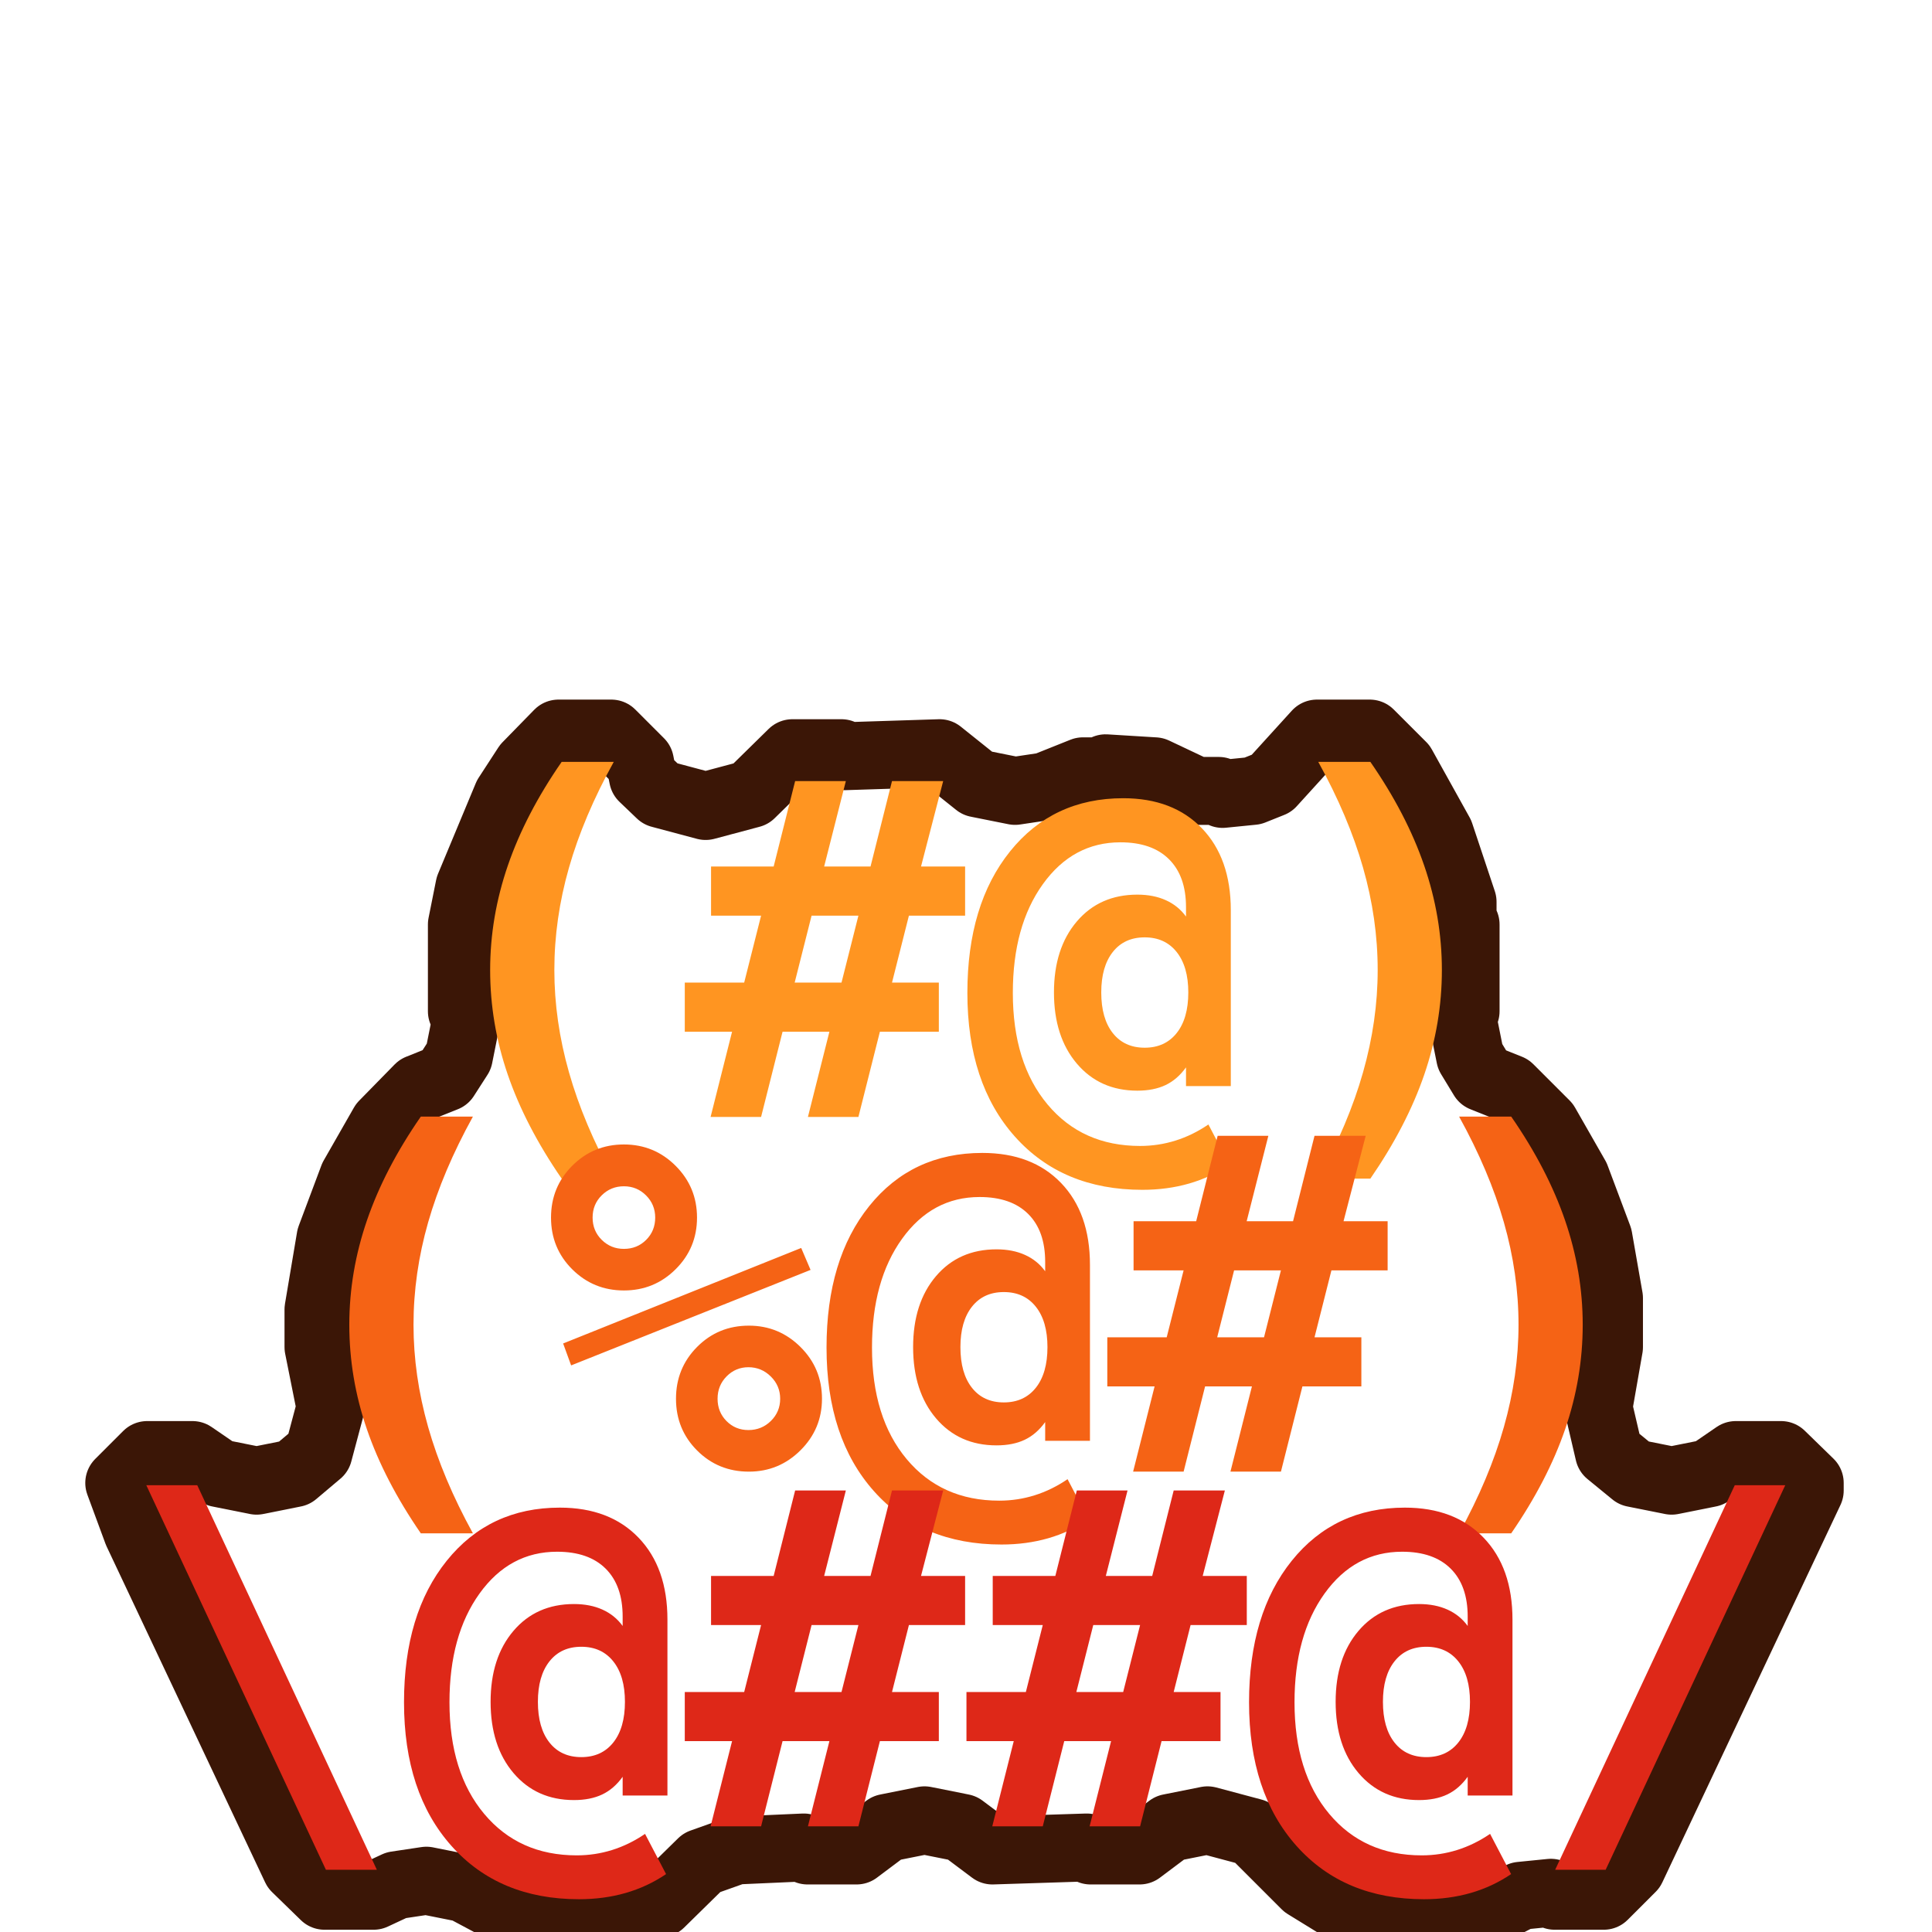
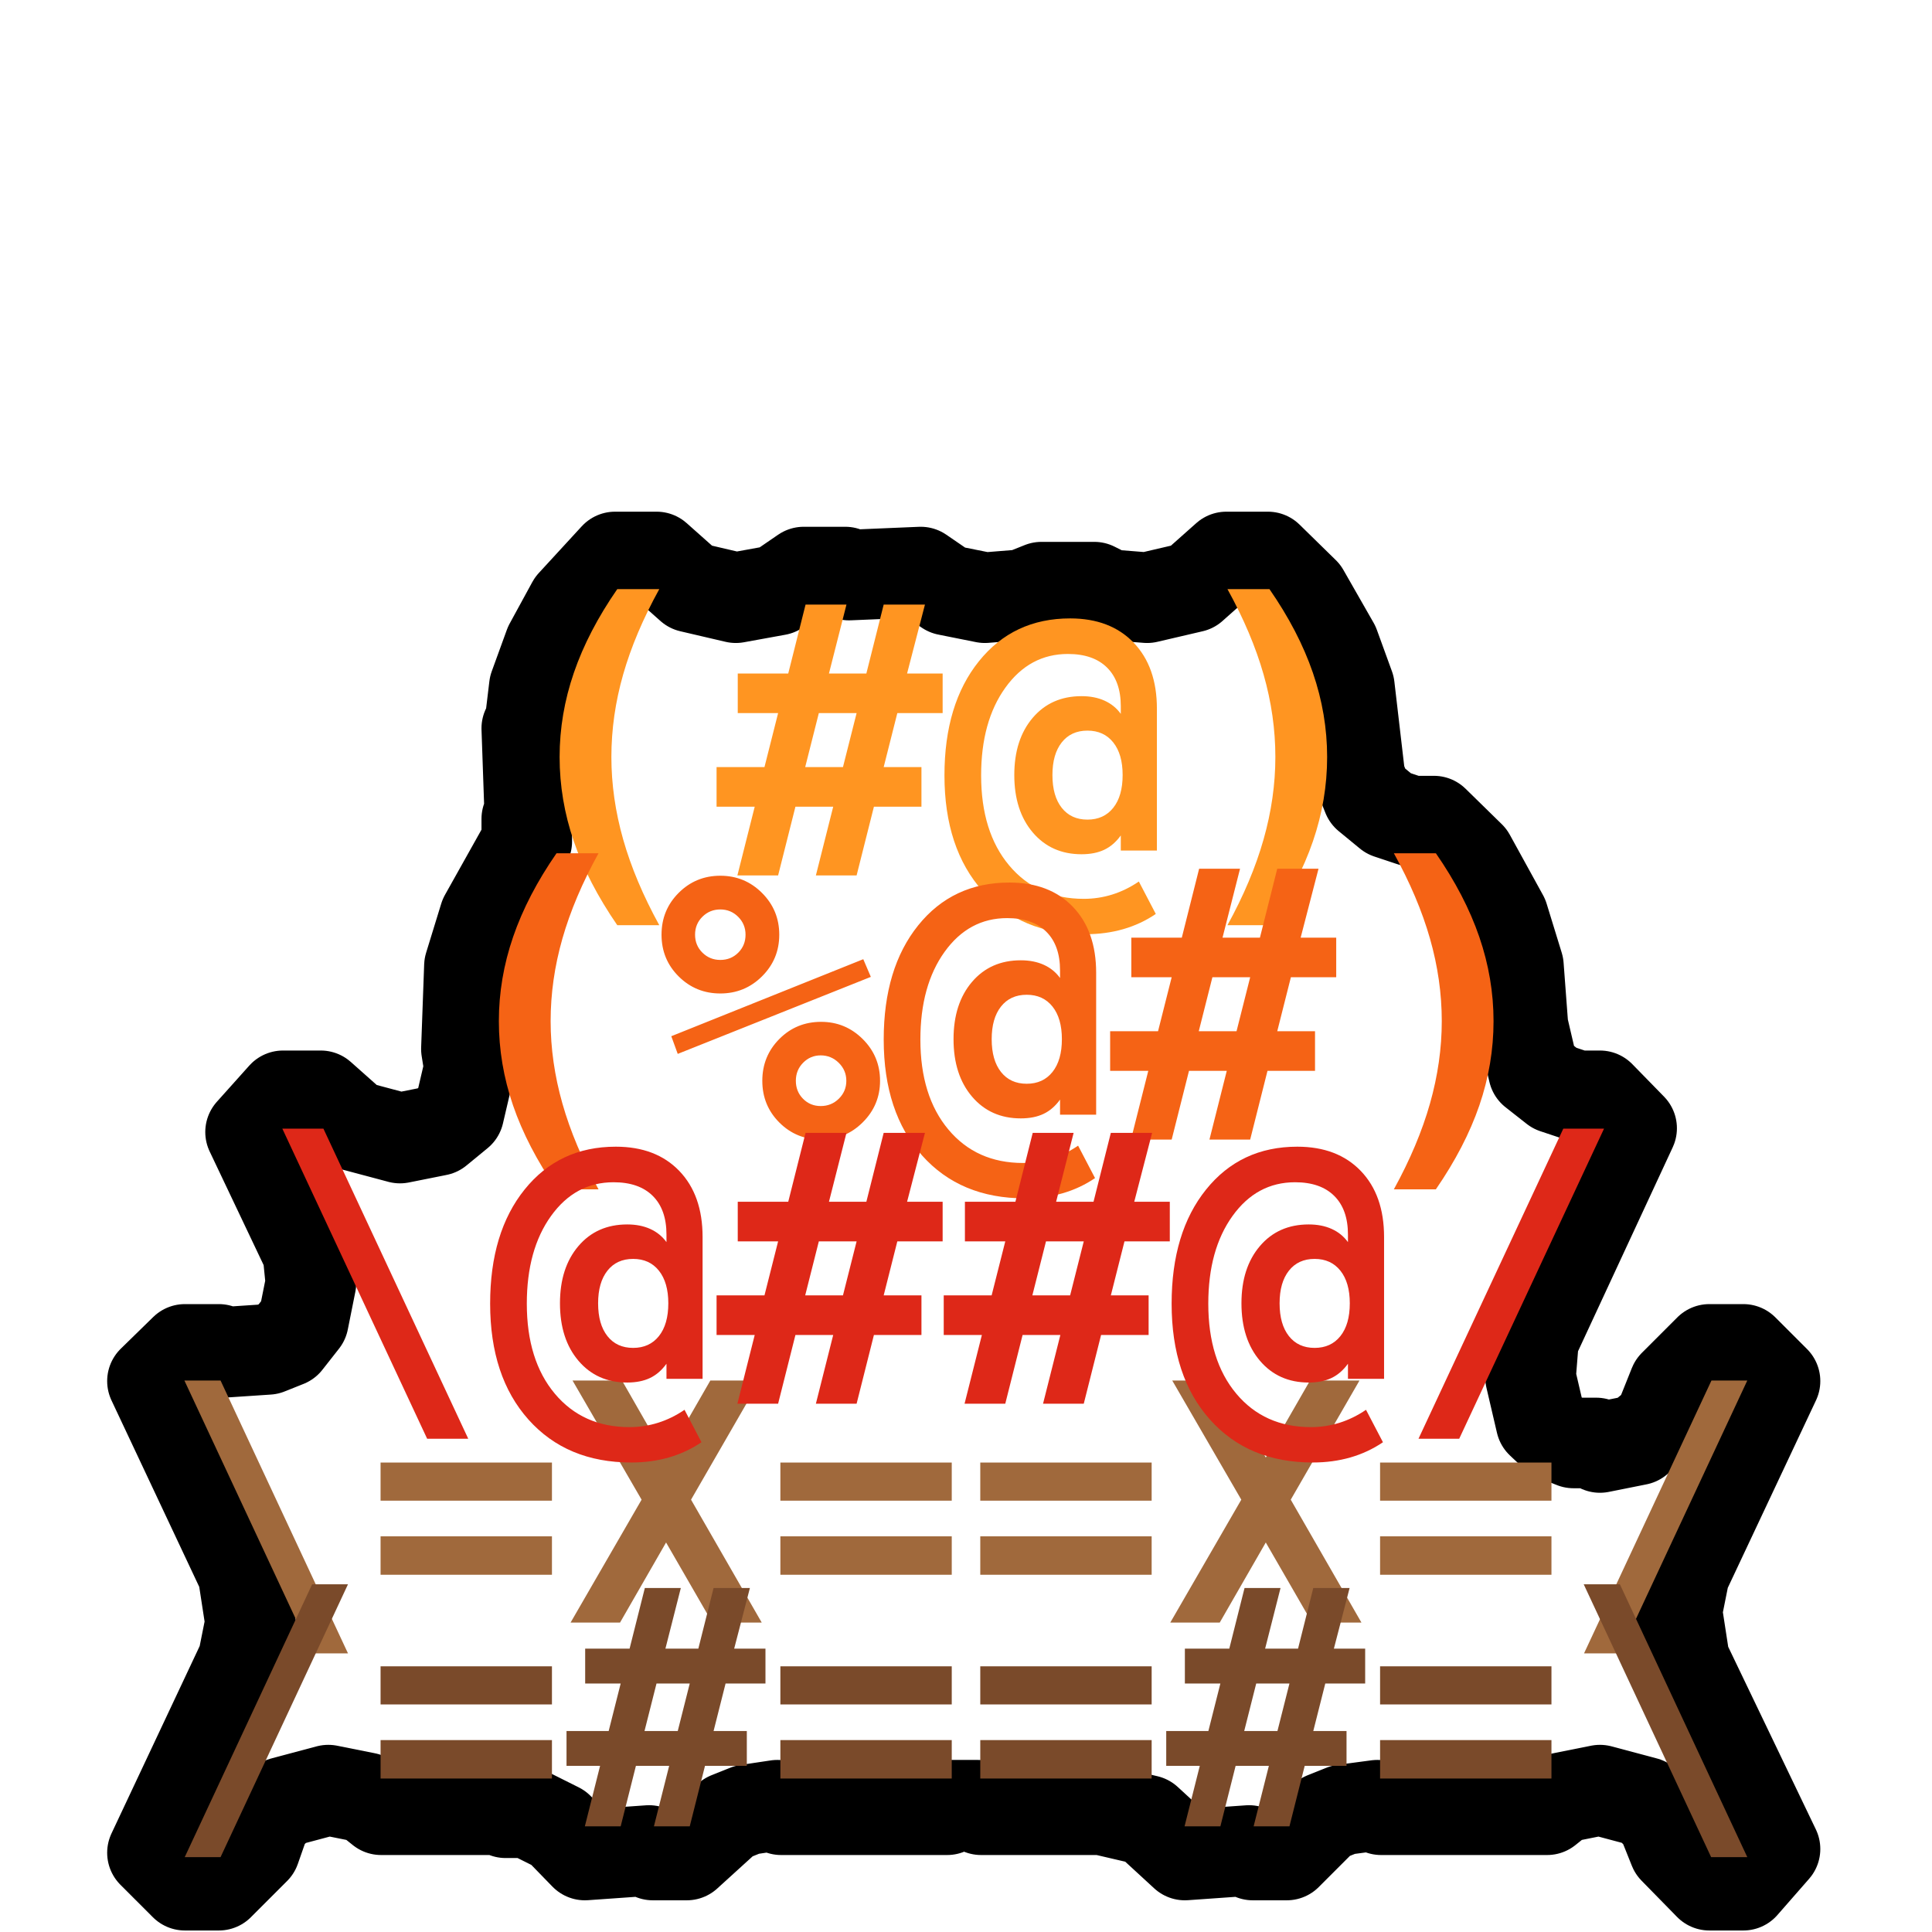
<svg xmlns="http://www.w3.org/2000/svg" viewBox="0 0 256 256" width="256" height="256">
-   <path d="M190.0 255.2 L183.0 254.8 L179.5 253.8 L173.0 249.8 L166.0 242.8 L160.0 241.2 L155.0 242.2 L151.0 245.2 L144.5 245.2 L144.0 244.8 L131.5 245.2 L127.5 242.2 L122.5 241.2 L117.5 242.2 L113.5 245.2 L107.0 245.2 L106.5 244.8 L97.5 245.2 L93.0 246.8 L87.5 252.2 L81.5 254.8 L78.5 254.8 L78.0 255.2 L69.0 254.2 L61.5 250.2 L56.5 249.2 L52.5 249.8 L49.5 251.2 L43.0 251.2 L39.2 247.5 L18.2 203.0 L15.8 196.5 L19.5 192.8 L25.5 192.8 L29.0 195.2 L34.0 196.2 L39.0 195.2 L42.2 192.5 L43.8 186.5 L42.2 178.5 L42.2 173.5 L43.8 164.0 L46.8 156.0 L50.8 149.0 L55.5 144.2 L59.0 142.8 L60.8 140.0 L61.8 135.0 L61.2 134.0 L61.2 122.5 L62.2 117.5 L67.2 105.5 L69.8 101.5 L74.0 97.2 L81.0 97.2 L84.8 101.0 L85.2 103.0 L87.5 105.2 L93.5 106.8 L99.5 105.2 L105.0 99.8 L111.5 99.8 L112.0 100.2 L124.5 99.8 L129.5 103.8 L134.5 104.8 L138.5 104.2 L143.5 102.2 L146.0 102.2 L146.5 101.8 L153.0 102.2 L158.5 104.8 L161.5 104.8 L162.0 105.2 L166.0 104.8 L168.5 103.8 L174.5 97.2 L181.5 97.2 L185.8 101.5 L190.8 110.5 L193.8 119.5 L193.8 122.0 L194.2 122.5 L194.2 134.0 L193.8 135.0 L194.8 140.0 L196.5 142.8 L200.0 144.2 L204.8 149.0 L208.8 156.0 L211.8 164.0 L213.2 172.0 L213.2 178.5 L211.8 186.5 L213.2 192.5 L216.5 195.2 L221.5 196.2 L226.5 195.2 L230.0 192.8 L236.0 192.8 L239.8 196.5 L239.8 197.5 L216.2 247.5 L212.5 251.2 L206.0 251.2 L205.5 250.8 L201.5 251.2 L196.5 253.8 L190.0 255.2 Z" fill="none" stroke="#3b1606" stroke-width="9" stroke-linejoin="round" />
-   <path d="M81.325 100.955Q77.329 108.19 75.391 114.972Q73.454 121.753 73.454 128.534Q73.454 135.255 75.391 142.082Q77.329 148.908 81.325 156.174H74.422Q69.609 149.181 67.278 142.384Q64.947 135.588 64.947 128.534Q64.947 121.511 67.293 114.684Q69.639 107.857 74.422 100.955ZM112.079 103.498 109.203 114.82H115.349L118.195 103.498H124.976L122.039 114.82H127.882V121.329H120.435L118.195 130.199H124.401V136.708H116.59L113.744 148.0H107.054L109.9 136.708H103.694L100.848 148.0H94.157L97.003 136.708H90.737V130.199H98.608L100.848 121.329H94.218V114.82H102.513L105.359 103.498ZM113.744 121.329H107.538L105.298 130.199H111.504ZM157.456 131.501Q157.456 128.08 155.912 126.143Q154.368 124.205 151.674 124.205Q148.979 124.205 147.451 126.143Q145.922 128.08 145.922 131.501Q145.922 134.952 147.451 136.89Q148.979 138.827 151.674 138.827Q154.368 138.827 155.912 136.89Q157.456 134.952 157.456 131.501ZM163.087 143.913H157.153V141.431Q156.003 143.035 154.444 143.777Q152.885 144.519 150.705 144.519Q145.74 144.519 142.698 140.946Q139.655 137.374 139.655 131.501Q139.655 125.658 142.683 122.101Q145.71 118.544 150.705 118.544Q152.854 118.544 154.489 119.286Q156.124 120.027 157.153 121.45V120.209Q157.153 116.092 154.898 113.852Q152.643 111.611 148.465 111.611Q142.168 111.611 138.187 117.151Q134.206 122.691 134.206 131.562Q134.206 140.855 138.808 146.35Q143.409 151.845 151.068 151.845Q153.49 151.845 155.761 151.133Q158.031 150.422 160.12 148.999L162.905 154.327Q160.453 155.992 157.562 156.825Q154.671 157.657 151.371 157.657Q140.775 157.657 134.479 150.604Q128.182 143.55 128.182 131.562Q128.182 119.846 133.843 112.807Q139.504 105.769 148.828 105.769Q155.428 105.769 159.257 109.75Q163.087 113.73 163.087 120.603ZM174.678 100.955H181.581Q186.364 107.857 188.71 114.684Q191.056 121.511 191.056 128.534Q191.056 135.588 188.725 142.384Q186.394 149.181 181.581 156.174H174.678Q178.675 148.908 180.612 142.082Q182.55 135.255 182.55 128.534Q182.55 121.753 180.612 114.972Q178.675 108.19 174.678 100.955Z" fill="#ff9521" />
-   <path d="M62.663 147.955Q58.667 155.19 56.729 161.972Q54.792 168.753 54.792 175.534Q54.792 182.255 56.729 189.082Q58.667 195.908 62.663 203.174H55.76Q50.947 196.181 48.616 189.384Q46.285 182.588 46.285 175.534Q46.285 168.511 48.631 161.684Q50.977 154.857 55.76 147.955ZM73.013 161.336Q73.013 157.279 75.828 154.464Q78.644 151.648 82.67 151.648Q86.697 151.648 89.527 154.479Q92.358 157.31 92.358 161.336Q92.358 165.362 89.527 168.178Q86.697 170.993 82.67 170.993Q78.644 170.993 75.828 168.193Q73.013 165.393 73.013 161.336ZM82.67 157.188Q80.945 157.188 79.734 158.384Q78.523 159.58 78.523 161.336Q78.523 163.092 79.734 164.288Q80.945 165.483 82.67 165.483Q84.426 165.483 85.622 164.288Q86.818 163.092 86.818 161.336Q86.818 159.61 85.607 158.399Q84.396 157.188 82.67 157.188ZM74.618 178.017 106.162 165.362 107.404 168.269 75.677 180.923ZM89.573 185.343Q89.573 181.286 92.373 178.471Q95.173 175.655 99.23 175.655Q103.226 175.655 106.072 178.486Q108.917 181.316 108.917 185.343Q108.917 189.339 106.072 192.169Q103.226 195.0 99.23 195.0Q95.173 195.0 92.373 192.2Q89.573 189.399 89.573 185.343ZM99.169 181.165Q97.474 181.165 96.278 182.376Q95.082 183.587 95.082 185.343Q95.082 187.099 96.263 188.294Q97.444 189.49 99.169 189.49Q100.925 189.49 102.151 188.279Q103.377 187.068 103.377 185.343Q103.377 183.617 102.136 182.391Q100.895 181.165 99.169 181.165ZM138.794 178.501Q138.794 175.08 137.25 173.143Q135.706 171.205 133.012 171.205Q130.317 171.205 128.789 173.143Q127.26 175.08 127.26 178.501Q127.26 181.952 128.789 183.89Q130.317 185.827 133.012 185.827Q135.706 185.827 137.25 183.89Q138.794 181.952 138.794 178.501ZM144.425 190.913H138.491V188.431Q137.341 190.035 135.782 190.777Q134.223 191.519 132.043 191.519Q127.078 191.519 124.036 187.946Q120.993 184.374 120.993 178.501Q120.993 172.658 124.021 169.101Q127.048 165.544 132.043 165.544Q134.192 165.544 135.827 166.286Q137.462 167.027 138.491 168.45V167.209Q138.491 163.092 136.236 160.852Q133.981 158.611 129.803 158.611Q123.506 158.611 119.525 164.151Q115.544 169.691 115.544 178.562Q115.544 187.855 120.146 193.35Q124.747 198.845 132.406 198.845Q134.828 198.845 137.099 198.133Q139.369 197.422 141.458 195.999L144.243 201.327Q141.791 202.992 138.9 203.825Q136.009 204.657 132.709 204.657Q122.113 204.657 115.817 197.604Q109.52 190.55 109.52 178.562Q109.52 166.846 115.181 159.807Q120.842 152.769 130.166 152.769Q136.766 152.769 140.595 156.75Q144.425 160.73 144.425 167.603ZM168.065 150.498 165.189 161.82H171.335L174.181 150.498H180.962L178.025 161.82H183.868V168.329H176.421L174.181 177.199H180.387V183.708H172.576L169.73 195.0H163.04L165.886 183.708H159.68L156.834 195.0H150.143L152.989 183.708H146.723V177.199H154.594L156.834 168.329H150.204V161.82H158.499L161.345 150.498ZM169.73 168.329H163.524L161.284 177.199H167.49ZM193.34 147.955H200.243Q205.026 154.857 207.372 161.684Q209.718 168.511 209.718 175.534Q209.718 182.588 207.387 189.384Q205.056 196.181 200.243 203.174H193.34Q197.337 195.908 199.274 189.082Q201.212 182.255 201.212 175.534Q201.212 168.753 199.274 161.972Q197.337 155.19 193.34 147.955Z" fill="#f56315" />
-   <path d="M26.139 196.802 49.934 247.752H43.183L19.388 196.802ZM82.808 225.501Q82.808 222.08 81.264 220.143Q79.72 218.205 77.026 218.205Q74.331 218.205 72.803 220.143Q71.274 222.08 71.274 225.501Q71.274 228.952 72.803 230.89Q74.331 232.827 77.026 232.827Q79.72 232.827 81.264 230.89Q82.808 228.952 82.808 225.501ZM88.439 237.913H82.505V235.431Q81.355 237.035 79.796 237.777Q78.237 238.519 76.057 238.519Q71.092 238.519 68.05 234.946Q65.007 231.374 65.007 225.501Q65.007 219.658 68.035 216.101Q71.062 212.544 76.057 212.544Q78.206 212.544 79.841 213.286Q81.476 214.027 82.505 215.45V214.209Q82.505 210.092 80.25 207.852Q77.995 205.611 73.817 205.611Q67.52 205.611 63.539 211.151Q59.558 216.691 59.558 225.562Q59.558 234.855 64.16 240.35Q68.761 245.845 76.42 245.845Q78.842 245.845 81.113 245.133Q83.383 244.422 85.472 242.999L88.257 248.327Q85.805 249.992 82.914 250.825Q80.023 251.657 76.723 251.657Q66.127 251.657 59.831 244.604Q53.534 237.55 53.534 225.562Q53.534 213.846 59.195 206.807Q64.856 199.769 74.18 199.769Q80.78 199.769 84.609 203.75Q88.439 207.73 88.439 214.603ZM112.079 197.498 109.203 208.82H115.349L118.195 197.498H124.976L122.039 208.82H127.882V215.329H120.435L118.195 224.199H124.401V230.708H116.59L113.744 242.0H107.054L109.9 230.708H103.694L100.848 242.0H94.157L97.003 230.708H90.737V224.199H98.608L100.848 215.329H94.218V208.82H102.513L105.359 197.498ZM113.744 215.329H107.538L105.298 224.199H111.504ZM149.403 197.498 146.527 208.82H152.673L155.519 197.498H162.3L159.363 208.82H165.206V215.329H157.759L155.519 224.199H161.725V230.708H153.914L151.068 242.0H144.378L147.224 230.708H141.018L138.172 242.0H131.481L134.327 230.708H128.061V224.199H135.932L138.172 215.329H131.542V208.82H139.837L142.683 197.498ZM151.068 215.329H144.862L142.622 224.199H148.828ZM194.78 225.501Q194.78 222.08 193.236 220.143Q191.692 218.205 188.998 218.205Q186.303 218.205 184.775 220.143Q183.246 222.08 183.246 225.501Q183.246 228.952 184.775 230.89Q186.303 232.827 188.998 232.827Q191.692 232.827 193.236 230.89Q194.78 228.952 194.78 225.501ZM200.411 237.913H194.477V235.431Q193.327 237.035 191.768 237.777Q190.209 238.519 188.029 238.519Q183.064 238.519 180.022 234.946Q176.979 231.374 176.979 225.501Q176.979 219.658 180.007 216.101Q183.034 212.544 188.029 212.544Q190.178 212.544 191.813 213.286Q193.448 214.027 194.477 215.45V214.209Q194.477 210.092 192.222 207.852Q189.967 205.611 185.789 205.611Q179.492 205.611 175.511 211.151Q171.53 216.691 171.53 225.562Q171.53 234.855 176.132 240.35Q180.733 245.845 188.392 245.845Q190.814 245.845 193.085 245.133Q195.355 244.422 197.444 242.999L200.229 248.327Q197.777 249.992 194.886 250.825Q191.995 251.657 188.695 251.657Q178.099 251.657 171.803 244.604Q165.506 237.55 165.506 225.562Q165.506 213.846 171.167 206.807Q176.828 199.769 186.152 199.769Q192.752 199.769 196.581 203.75Q200.411 207.73 200.411 214.603ZM229.864 196.802H236.554L212.759 247.752H206.069Z" fill="#de2818" />
+   <path d="M231.0 249.8 L226.5 249.8 L221.8 245.0 L220.2 241.0 L218.0 238.8 L212.0 237.2 L207.0 238.2 L205.0 239.8 L183.0 239.8 L182.5 239.2 L178.0 239.8 L175.5 240.8 L170.5 245.8 L166.0 245.8 L165.5 245.2 L157.0 245.8 L152.0 241.2 L146.0 239.8 L130.0 239.8 L129.5 239.2 L126.0 239.2 L125.5 239.8 L103.5 239.8 L103.0 239.2 L99.0 239.8 L96.5 240.8 L91.0 245.8 L86.5 245.8 L86.0 245.2 L77.5 245.8 L74.0 242.2 L70.0 240.2 L67.0 240.2 L66.5 239.8 L50.5 239.8 L48.5 238.2 L43.5 237.2 L37.5 238.8 L35.2 241.0 L33.8 245.0 L29.0 249.8 L24.5 249.8 L20.2 245.5 L32.2 220.0 L33.2 215.0 L32.2 208.5 L20.2 183.0 L24.5 178.8 L29.0 178.8 L29.5 179.2 L35.5 178.8 L38.0 177.8 L40.2 175.0 L41.2 170.0 L40.8 166.0 L33.2 150.0 L37.5 145.2 L42.5 145.2 L47.0 149.2 L53.0 150.8 L58.0 149.8 L60.8 147.5 L62.2 141.5 L61.8 139.0 L62.2 128.0 L64.2 121.5 L69.8 111.5 L69.8 108.5 L70.2 108.0 L69.8 96.5 L70.2 96.0 L70.8 91.0 L72.8 85.5 L75.8 80.0 L81.5 73.8 L87.0 73.8 L91.5 77.8 L97.5 79.2 L103.0 78.2 L106.5 75.8 L112.0 75.8 L112.5 76.2 L122.0 75.8 L125.5 78.2 L130.5 79.2 L135.5 78.8 L138.0 77.8 L145.0 77.8 L147.0 78.8 L152.0 79.2 L158.0 77.8 L162.5 73.8 L168.0 73.8 L172.8 78.5 L176.8 85.5 L178.8 91.0 L180.2 103.0 L181.2 105.5 L184.0 107.8 L187.0 108.8 L190.0 108.8 L194.8 113.5 L199.2 121.5 L201.2 128.0 L201.8 136.0 L203.2 142.0 L206.0 144.2 L209.0 145.2 L212.0 145.2 L216.2 149.5 L203.2 177.5 L202.8 182.5 L204.2 188.5 L206.0 190.2 L208.5 191.2 L211.5 191.2 L212.0 191.8 L217.0 190.8 L219.8 188.5 L221.8 183.5 L226.5 178.8 L231.0 178.8 L235.2 183.0 L223.2 208.5 L222.2 213.5 L223.2 220.0 L235.2 245.0 L231.0 249.8 Z" fill="none" stroke="#000000" stroke-width="12" stroke-linejoin="round" />
+   <path d="M29.224 182.924 46.111 219.082H41.319L24.433 182.924ZM50.427 203.57H73.136V208.662H50.427ZM50.427 193.795H73.136V198.844H50.427ZM100.934 215.0H94.381L88.258 204.387L82.157 215.0H75.604L85.014 198.715L75.862 182.924H82.415L88.258 193.129L94.124 182.924H100.676L91.567 198.715ZM103.403 203.57H126.112V208.662H103.403ZM103.403 193.795H126.112V198.844H103.403ZM129.891 203.57H152.6V208.662H129.891ZM129.891 193.795H152.6V198.844H129.891ZM180.398 215.0H173.845L167.722 204.387L161.621 215.0H155.068L164.478 198.715L155.326 182.924H161.879L167.722 193.129L173.588 182.924H180.14L171.031 198.715ZM182.867 203.57H205.576V208.662H182.867ZM182.867 193.795H205.576V198.844H182.867ZM226.778 182.924H231.526L214.64 219.082H209.892Z" fill="#a0693c" />
+   <path d="M41.362 209.924H46.111L29.224 246.082H24.476ZM50.427 230.57H73.136V235.662H50.427ZM50.427 220.795H73.136V225.844H50.427ZM90.213 210.418 88.172 218.453H92.534L94.553 210.418H99.366L97.282 218.453H101.428V223.072H96.143L94.553 229.367H98.958V233.986H93.415L91.395 242.0H86.647L88.667 233.986H84.262L82.243 242.0H77.495L79.514 233.986H75.067V229.367H80.653L82.243 223.072H77.538V218.453H83.424L85.444 210.418ZM91.395 223.072H86.991L85.401 229.367H89.805ZM103.403 230.57H126.112V235.662H103.403ZM103.403 220.795H126.112V225.844H103.403ZM129.891 230.57H152.6V235.662H129.891ZM129.891 220.795H152.6V225.844H129.891ZM169.677 210.418 167.636 218.453H171.998L174.017 210.418H178.83L176.746 218.453H180.892V223.072H175.607L174.017 229.367H178.422V233.986H172.879L170.859 242.0H166.111L168.131 233.986H163.726L161.707 242.0H156.959L158.978 233.986H154.531V229.367H160.117L161.707 223.072H157.002V218.453H162.888L164.908 210.418ZM170.859 223.072H166.455L164.865 229.367H169.269ZM182.867 230.57H205.576V235.662H182.867ZM182.867 220.795H205.576V225.844H182.867ZM214.64 209.924 231.526 246.082H226.735L209.849 209.924Z" fill="#7a4a2a" />
+   <path d="M87.359 78.061Q84.136 83.896 82.573 89.364Q81.011 94.833 81.011 100.302Q81.011 105.722 82.573 111.227Q84.136 116.732 87.359 122.592H81.792Q77.91 116.952 76.03 111.471Q74.151 105.99 74.151 100.302Q74.151 94.638 76.043 89.132Q77.935 83.627 81.792 78.061ZM112.161 80.111 109.841 89.242H114.797L117.092 80.111H122.561L120.193 89.242H124.905V94.491H118.899L117.092 101.645H122.097V106.894H115.798L113.504 116.0H108.108L110.403 106.894H105.398L103.103 116.0H97.708L100.003 106.894H94.949V101.645H101.296L103.103 94.491H97.756V89.242H104.446L106.741 80.111ZM113.504 94.491H108.499L106.692 101.645H111.697ZM148.755 102.694Q148.755 99.936 147.51 98.373Q146.265 96.811 144.092 96.811Q141.919 96.811 140.686 98.373Q139.453 99.936 139.453 102.694Q139.453 105.478 140.686 107.04Q141.919 108.603 144.092 108.603Q146.265 108.603 147.51 107.04Q148.755 105.478 148.755 102.694ZM153.296 112.704H148.511V110.702Q147.583 111.996 146.326 112.594Q145.068 113.192 143.311 113.192Q139.307 113.192 136.853 110.312Q134.399 107.431 134.399 102.694Q134.399 97.982 136.841 95.114Q139.282 92.245 143.311 92.245Q145.044 92.245 146.362 92.843Q147.681 93.441 148.511 94.589V93.588Q148.511 90.268 146.692 88.461Q144.873 86.654 141.504 86.654Q136.426 86.654 133.215 91.122Q130.005 95.59 130.005 102.743Q130.005 110.238 133.716 114.669Q137.427 119.101 143.604 119.101Q145.557 119.101 147.388 118.527Q149.219 117.953 150.903 116.806L153.149 121.103Q151.172 122.445 148.84 123.117Q146.509 123.788 143.848 123.788Q135.303 123.788 130.225 118.1Q125.146 112.411 125.146 102.743Q125.146 93.295 129.712 87.619Q134.277 81.942 141.797 81.942Q147.119 81.942 150.208 85.153Q153.296 88.363 153.296 93.905ZM162.644 78.061H168.21Q172.068 83.627 173.96 89.132Q175.852 94.638 175.852 100.302Q175.852 105.99 173.972 111.471Q172.092 116.952 168.21 122.592H162.644Q165.867 116.732 167.429 111.227Q168.992 105.722 168.992 100.302Q168.992 94.833 167.429 89.364Q165.867 83.896 162.644 78.061Z" fill="#ff9521" />
+   <path d="M79.309 113.061Q76.086 118.896 74.523 124.364Q72.961 129.833 72.961 135.302Q72.961 140.722 74.523 146.227Q76.086 151.732 79.309 157.592H73.742Q69.86 151.952 67.98 146.471Q66.101 140.99 66.101 135.302Q66.101 129.638 67.993 124.132Q69.885 118.627 73.742 113.061ZM87.656 123.852Q87.656 120.58 89.926 118.31Q92.197 116.039 95.444 116.039Q98.691 116.039 100.974 118.322Q103.256 120.604 103.256 123.852Q103.256 127.099 100.974 129.369Q98.691 131.64 95.444 131.64Q92.197 131.64 89.926 129.381Q87.656 127.123 87.656 123.852ZM95.444 120.507Q94.052 120.507 93.076 121.471Q92.099 122.436 92.099 123.852Q92.099 125.268 93.076 126.232Q94.052 127.196 95.444 127.196Q96.86 127.196 97.824 126.232Q98.788 125.268 98.788 123.852Q98.788 122.46 97.812 121.483Q96.835 120.507 95.444 120.507ZM88.95 137.304 114.389 127.099 115.39 129.442 89.804 139.647ZM101.01 143.212Q101.01 139.94 103.268 137.67Q105.527 135.399 108.798 135.399Q112.021 135.399 114.316 137.682Q116.611 139.965 116.611 143.212Q116.611 146.435 114.316 148.717Q112.021 151.0 108.798 151.0Q105.527 151.0 103.268 148.742Q101.01 146.483 101.01 143.212ZM108.749 139.843Q107.382 139.843 106.418 140.819Q105.454 141.796 105.454 143.212Q105.454 144.628 106.406 145.592Q107.358 146.557 108.749 146.557Q110.165 146.557 111.154 145.58Q112.143 144.604 112.143 143.212Q112.143 141.82 111.142 140.832Q110.141 139.843 108.749 139.843ZM140.705 137.694Q140.705 134.936 139.46 133.373Q138.215 131.811 136.042 131.811Q133.869 131.811 132.636 133.373Q131.403 134.936 131.403 137.694Q131.403 140.478 132.636 142.04Q133.869 143.603 136.042 143.603Q138.215 143.603 139.46 142.04Q140.705 140.478 140.705 137.694ZM145.246 147.704H140.461V145.702Q139.533 146.996 138.276 147.594Q137.018 148.192 135.261 148.192Q131.257 148.192 128.803 145.312Q126.349 142.431 126.349 137.694Q126.349 132.982 128.791 130.114Q131.232 127.245 135.261 127.245Q136.994 127.245 138.312 127.843Q139.631 128.441 140.461 129.589V128.588Q140.461 125.268 138.642 123.461Q136.823 121.654 133.454 121.654Q128.376 121.654 125.165 126.122Q121.955 130.59 121.955 137.743Q121.955 145.238 125.666 149.669Q129.377 154.101 135.554 154.101Q137.507 154.101 139.338 153.527Q141.169 152.953 142.853 151.806L145.099 156.103Q143.122 157.445 140.79 158.117Q138.459 158.788 135.798 158.788Q127.253 158.788 122.175 153.1Q117.096 147.411 117.096 137.743Q117.096 128.295 121.662 122.619Q126.227 116.942 133.747 116.942Q139.069 116.942 142.158 120.153Q145.246 123.363 145.246 128.905ZM164.311 115.111 161.991 124.242H166.947L169.242 115.111H174.711L172.343 124.242H177.055V129.491H171.049L169.242 136.645H174.247V141.894H167.948L165.654 151.0H160.258L162.553 141.894H157.548L155.253 151.0H149.858L152.153 141.894H147.099V136.645H153.446L155.253 129.491H149.906V124.242H156.596L158.891 115.111ZM165.654 129.491H160.649L158.842 136.645H163.847ZM184.694 113.061H190.26Q194.118 118.627 196.01 124.132Q197.902 129.638 197.902 135.302Q197.902 140.99 196.022 146.471Q194.142 151.952 190.26 157.592H184.694Q187.917 151.732 189.479 146.227Q191.042 140.722 191.042 135.302Q191.042 129.833 189.479 124.364Q187.917 118.896 184.694 113.061Z" fill="#f56315" />
+   <path d="M42.854 149.55 62.044 190.639H56.599L37.41 149.55ZM88.555 172.694Q88.555 169.936 87.31 168.373Q86.065 166.811 83.892 166.811Q81.719 166.811 80.486 168.373Q79.253 169.936 79.253 172.694Q79.253 175.478 80.486 177.04Q81.719 178.603 83.892 178.603Q86.065 178.603 87.31 177.04Q88.555 175.478 88.555 172.694ZM93.096 182.704H88.311V180.702Q87.383 181.996 86.126 182.594Q84.868 183.192 83.111 183.192Q79.107 183.192 76.653 180.312Q74.199 177.431 74.199 172.694Q74.199 167.982 76.641 165.114Q79.082 162.245 83.111 162.245Q84.844 162.245 86.162 162.843Q87.481 163.441 88.311 164.589V163.588Q88.311 160.268 86.492 158.461Q84.673 156.654 81.304 156.654Q76.226 156.654 73.015 161.122Q69.805 165.59 69.805 172.743Q69.805 180.238 73.516 184.669Q77.227 189.101 83.404 189.101Q85.357 189.101 87.188 188.527Q89.019 187.953 90.703 186.806L92.949 191.103Q90.972 192.445 88.64 193.117Q86.309 193.788 83.648 193.788Q75.103 193.788 70.025 188.1Q64.946 182.411 64.946 172.743Q64.946 163.295 69.512 157.619Q74.077 151.942 81.597 151.942Q86.919 151.942 90.008 155.153Q93.096 158.363 93.096 163.905ZM112.161 150.111 109.841 159.242H114.797L117.092 150.111H122.561L120.193 159.242H124.905V164.491H118.899L117.092 171.645H122.097V176.894H115.798L113.504 186.0H108.108L110.403 176.894H105.398L103.103 186.0H97.708L100.003 176.894H94.949V171.645H101.296L103.103 164.491H97.756V159.242H104.446L106.741 150.111ZM113.504 164.491H108.499L106.692 171.645H111.697ZM142.261 150.111 139.941 159.242H144.897L147.192 150.111H152.661L150.293 159.242H155.005V164.491H148.999L147.192 171.645H152.197V176.894H145.898L143.604 186.0H138.208L140.503 176.894H135.498L133.203 186.0H127.808L130.103 176.894H125.049V171.645H131.396L133.203 164.491H127.856V159.242H134.546L136.841 150.111ZM143.604 164.491H138.599L136.792 171.645H141.797ZM178.855 172.694Q178.855 169.936 177.61 168.373Q176.365 166.811 174.192 166.811Q172.019 166.811 170.786 168.373Q169.553 169.936 169.553 172.694Q169.553 175.478 170.786 177.04Q172.019 178.603 174.192 178.603Q176.365 178.603 177.61 177.04Q178.855 175.478 178.855 172.694ZM183.396 182.704H178.611V180.702Q177.683 181.996 176.426 182.594Q175.168 183.192 173.411 183.192Q169.407 183.192 166.953 180.312Q164.499 177.431 164.499 172.694Q164.499 167.982 166.941 165.114Q169.382 162.245 173.411 162.245Q175.144 162.245 176.462 162.843Q177.781 163.441 178.611 164.589V163.588Q178.611 160.268 176.792 158.461Q174.973 156.654 171.604 156.654Q166.526 156.654 163.315 161.122Q160.105 165.59 160.105 172.743Q160.105 180.238 163.816 184.669Q167.527 189.101 173.704 189.101Q175.657 189.101 177.488 188.527Q179.319 187.953 181.003 186.806L183.249 191.103Q181.272 192.445 178.94 193.117Q176.609 193.788 173.948 193.788Q165.403 193.788 160.325 188.1Q155.246 182.411 155.246 172.743Q155.246 163.295 159.812 157.619Q164.377 151.942 171.897 151.942Q177.219 151.942 180.308 155.153Q183.396 158.363 183.396 163.905ZM207.148 149.55H212.544L193.354 190.639H187.959Z" fill="#de2818" />
</svg>
